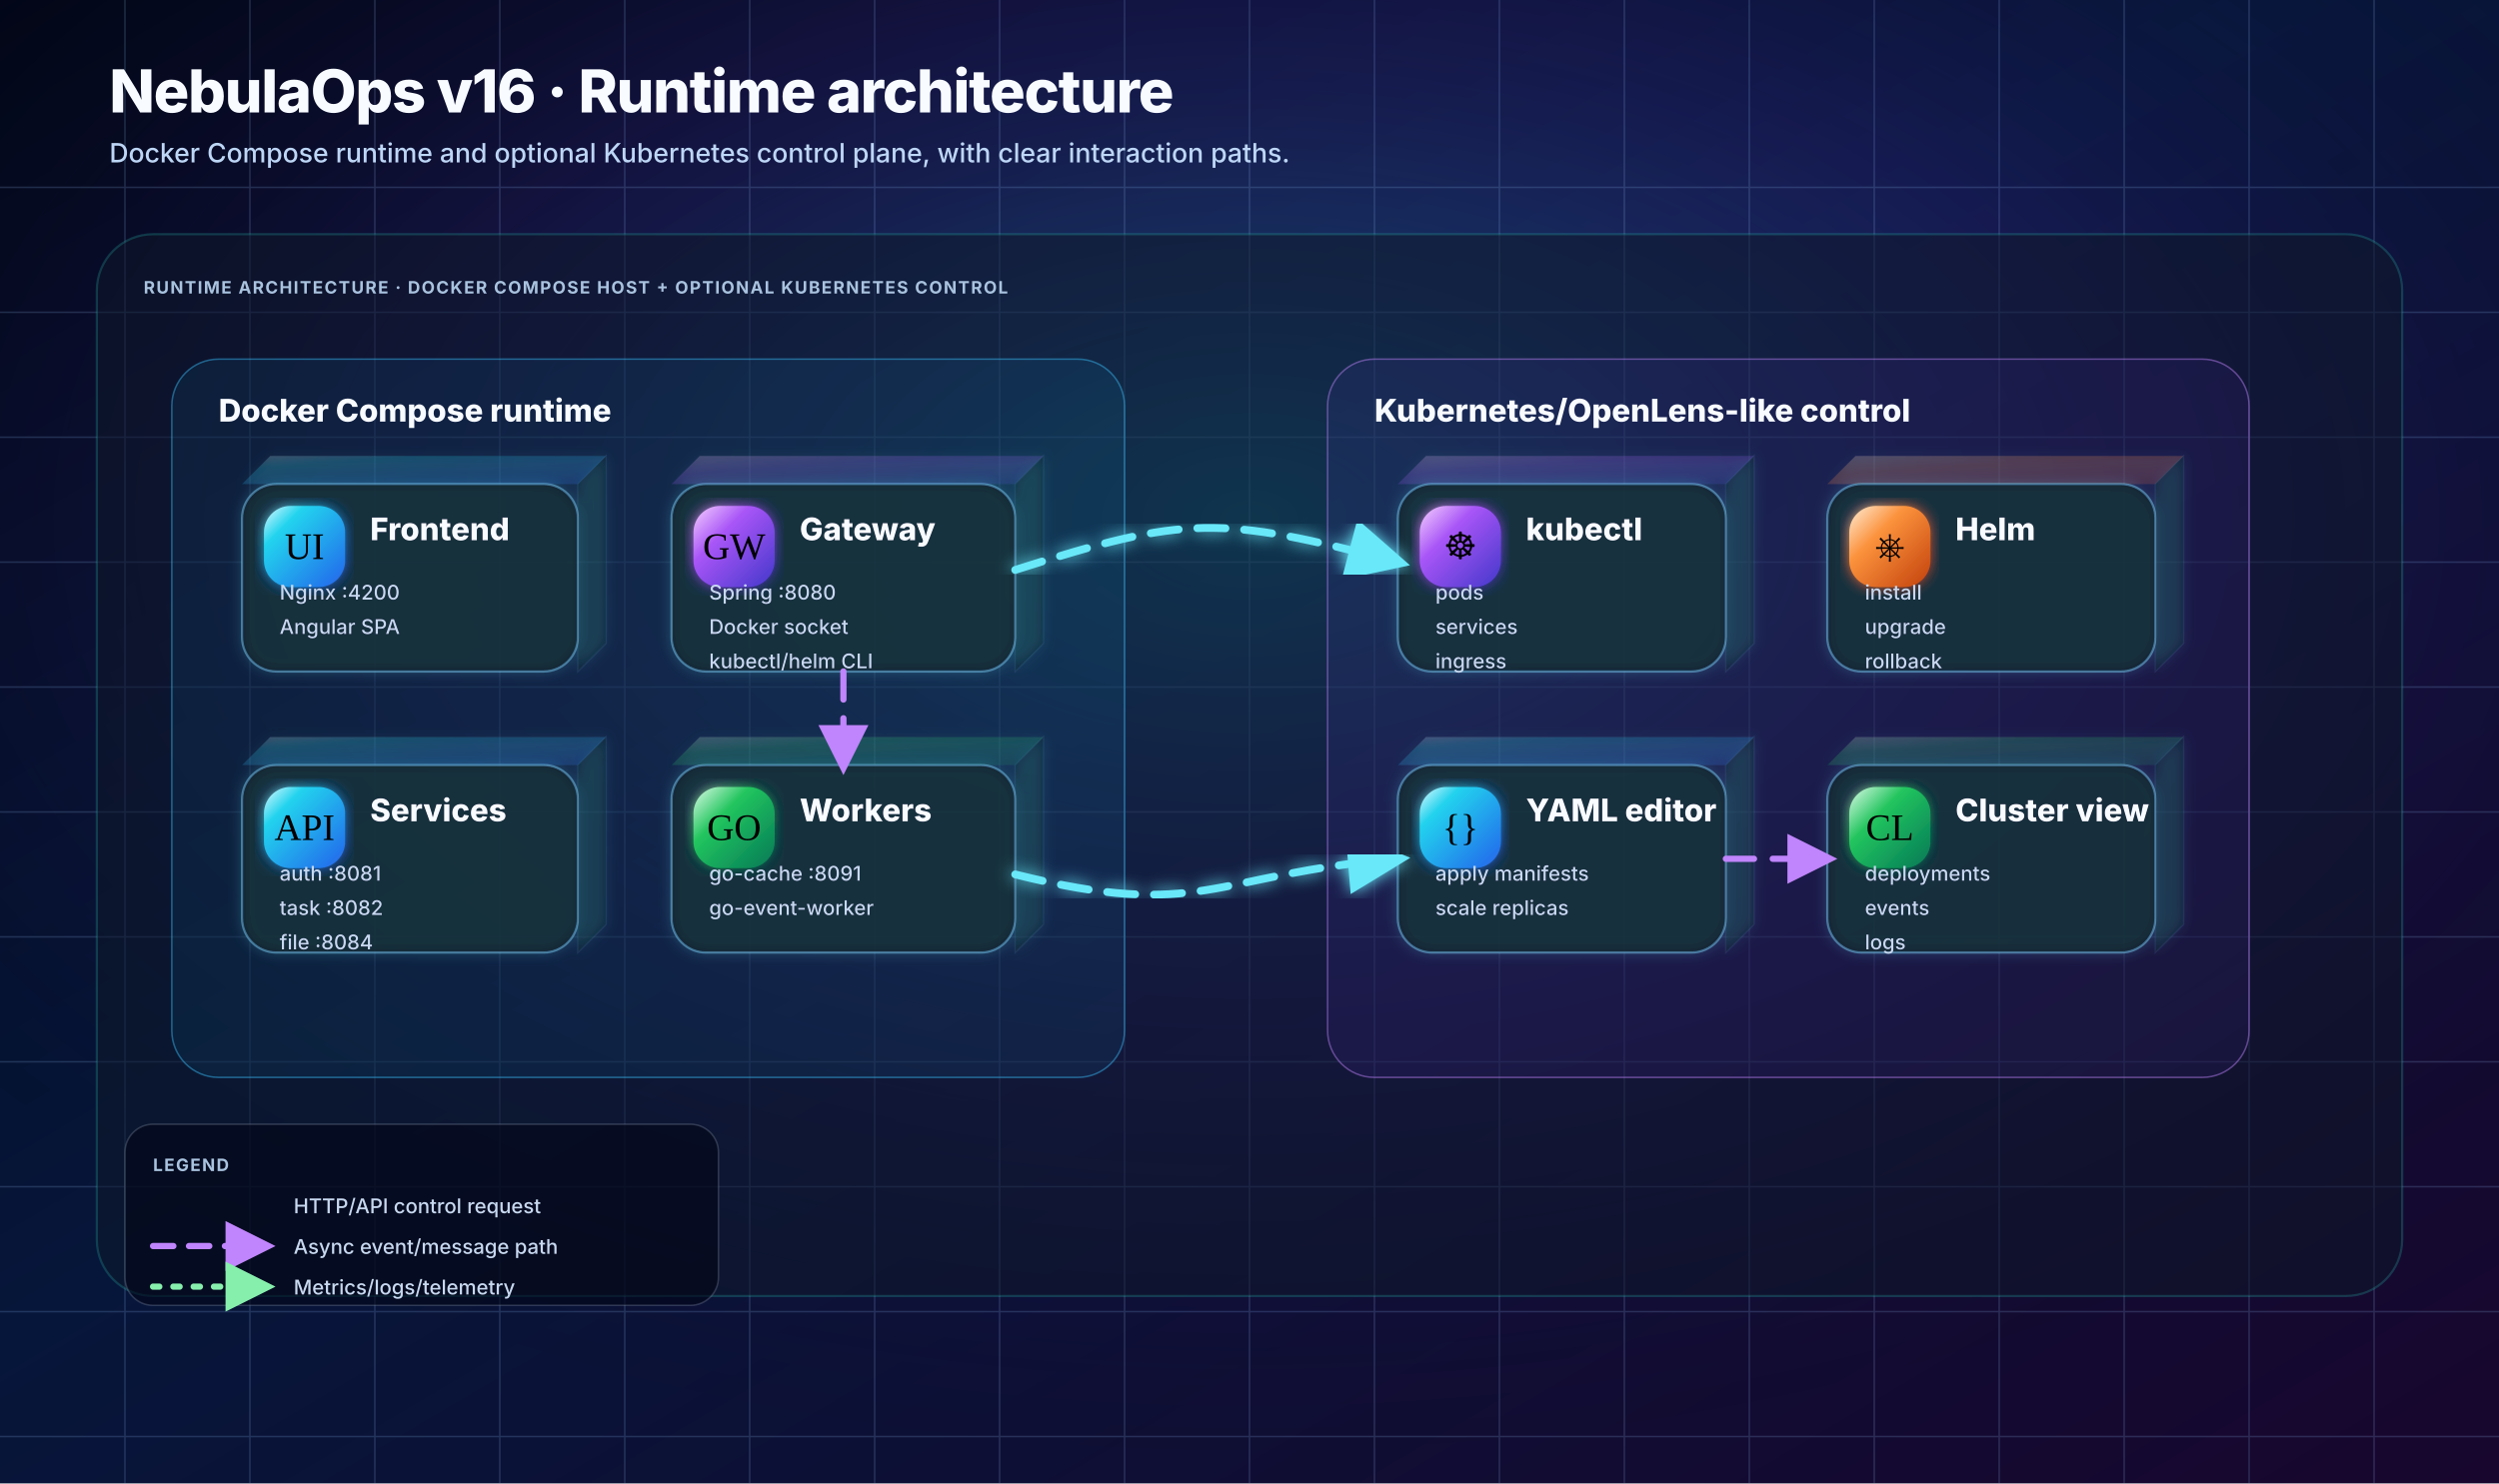
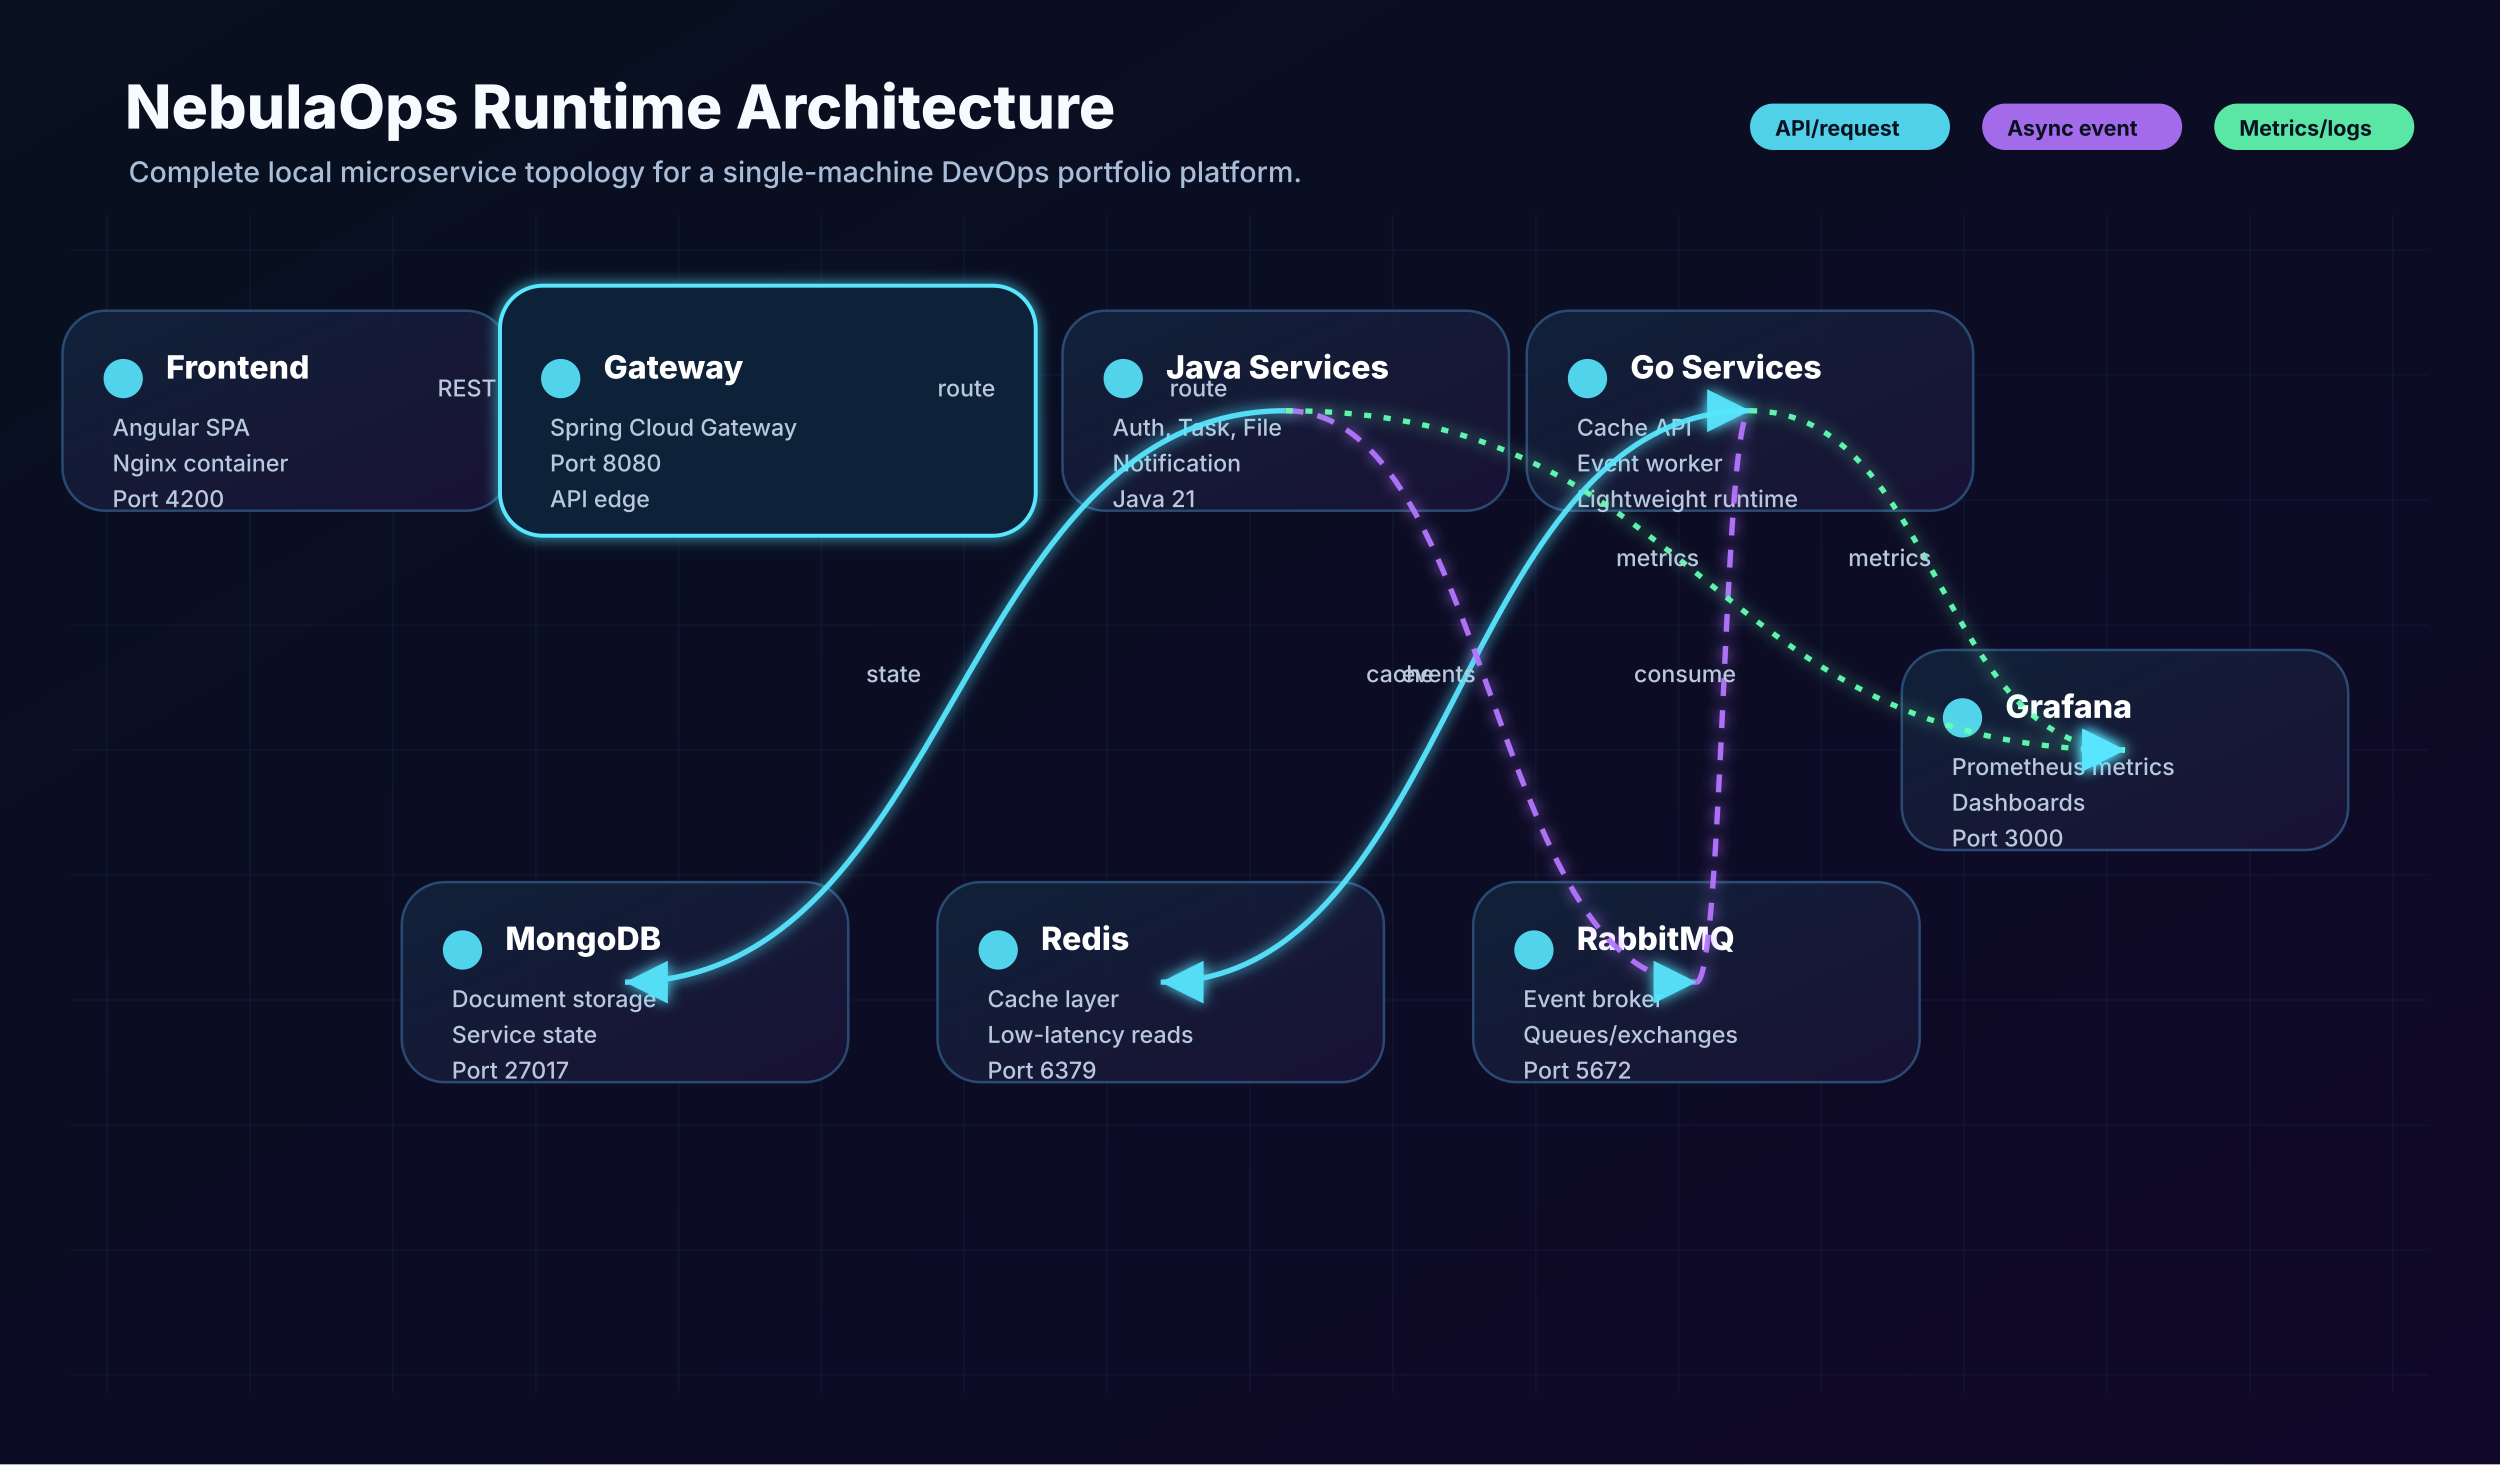
- <svg xmlns="http://www.w3.org/2000/svg" width="1600" height="950" viewBox="0 0 1600 950" role="img" aria-labelledby="title desc">
+ <svg xmlns="http://www.w3.org/2000/svg" viewBox="0 0 1400 820" role="img" aria-label="NebulaOps Runtime Architecture">
  <defs>
    <linearGradient id="bg" x1="0" y1="0" x2="1" y2="1">
-       <stop offset="0" stop-color="#020617" />
-       <stop offset=".45" stop-color="#06163a" />
-       <stop offset="1" stop-color="#18062e" />
+       <stop offset="0" stop-color="#07111f" />
+       <stop offset="1" stop-color="#110829" />
    </linearGradient>
-     <radialGradient id="halo" cx="50%" cy="35%" r="65%">
-       <stop offset="0" stop-color="#22d3ee" stop-opacity=".34" />
-       <stop offset=".55" stop-color="#7c3aed" stop-opacity=".12" />
-       <stop offset="1" stop-color="#000" stop-opacity="0" />
-     </radialGradient>
-     <linearGradient id="cyan" x1="0" y1="0" x2="1" y2="1">
-       <stop offset="0" stop-color="#e0faff" />
-       <stop offset=".25" stop-color="#22d3ee" />
-       <stop offset="1" stop-color="#2563eb" />
-     </linearGradient>
-     <linearGradient id="violet" x1="0" y1="0" x2="1" y2="1">
-       <stop offset="0" stop-color="#f5d0fe" />
-       <stop offset=".35" stop-color="#a855f7" />
-       <stop offset="1" stop-color="#4338ca" />
-     </linearGradient>
-     <linearGradient id="green" x1="0" y1="0" x2="1" y2="1">
-       <stop offset="0" stop-color="#dcfce7" />
-       <stop offset=".35" stop-color="#22c55e" />
-       <stop offset="1" stop-color="#047857" />
-     </linearGradient>
-     <linearGradient id="orange" x1="0" y1="0" x2="1" y2="1">
-       <stop offset="0" stop-color="#ffedd5" />
-       <stop offset=".35" stop-color="#fb923c" />
-       <stop offset="1" stop-color="#c2410c" />
-     </linearGradient>
-     <linearGradient id="red" x1="0" y1="0" x2="1" y2="1">
-       <stop offset="0" stop-color="#fee2e2" />
-       <stop offset=".35" stop-color="#f43f5e" />
-       <stop offset="1" stop-color="#991b1b" />
+     <linearGradient id="card" x1="0" y1="0" x2="1" y2="1">
+       <stop offset="0" stop-color="#11233a" stop-opacity=".92" />
+       <stop offset="1" stop-color="#1a1235" stop-opacity=".92" />
    </linearGradient>
    <filter id="glow">
-       <feGaussianBlur stdDeviation="5" result="b" />
+       <feGaussianBlur stdDeviation="4" result="b" />
      <feMerge>
        <feMergeNode in="b" />
        <feMergeNode in="SourceGraphic" />
      </feMerge>
    </filter>
-     <filter id="soft">
-       <feDropShadow dx="0" dy="22" stdDeviation="16" flood-color="#000" flood-opacity=".48" />
-       <feDropShadow dx="0" dy="0" stdDeviation="4" flood-color="#67e8f9" flood-opacity=".25" />
-     </filter>
-     <marker id="arrowC" viewBox="0 0 10 10" refX="8" refY="5" markerWidth="8" markerHeight="8" orient="auto-start-reverse">
-       <path d="M0,0 L10,5 L0,10 Z" fill="#67e8f9" />
-     </marker>
-     <marker id="arrowV" viewBox="0 0 10 10" refX="8" refY="5" markerWidth="8" markerHeight="8" orient="auto-start-reverse">
-       <path d="M0,0 L10,5 L0,10 Z" fill="#c084fc" />
-     </marker>
-     <marker id="arrowG" viewBox="0 0 10 10" refX="8" refY="5" markerWidth="8" markerHeight="8" orient="auto-start-reverse">
-       <path d="M0,0 L10,5 L0,10 Z" fill="#86efac" />
+     <marker id="arrow" markerWidth="12" markerHeight="12" refX="10" refY="6" orient="auto">
+       <path d="M2,2 L10,6 L2,10 Z" fill="#58e7ff" />
    </marker>
    <style>
-             .title{font:800 38px Inter,Arial,sans-serif;fill:#f8fbff;letter-spacing:-.02em} .sub{font:500 17px
-             Inter,Arial,sans-serif;fill:#bdd6f6}
-             .label{font:800 20px Inter,Arial,sans-serif;fill:#f8fbff} .small{font:500 13px
-             Inter,Arial,sans-serif;fill:#c7d8ef} .tiny{font:700 11px
-             Inter,Arial,sans-serif;fill:#a9c3df;text-transform:uppercase;letter-spacing:.08em}
-             .lane{fill:rgba(15,23,42,.52);stroke:#2dd4bf;stroke-opacity:.22;stroke-width:1.4} .node{filter:url(#soft)}
-             .flow{fill:none;stroke:#67e8f9;stroke-width:5;stroke-linecap:round;stroke-linejoin:round;marker-end:url(#arrowC);filter:url(#glow)}
-             .event{fill:none;stroke:#c084fc;stroke-width:4;stroke-dasharray:13
-             10;stroke-linecap:round;marker-end:url(#arrowV)}
-             .metric{fill:none;stroke:#86efac;stroke-width:4;stroke-dasharray:4
-             9;stroke-linecap:round;marker-end:url(#arrowG)}
-             .pulse{animation:pulse 2.8s ease-in-out infinite;transform-origin:center} .dash{stroke-dasharray:18
-             12;animation:dash 4s linear infinite} .float{animation:float 6s ease-in-out infinite}
-             @keyframes dash{to{stroke-dashoffset:-120}} @keyframes pulse{50%{opacity:.52;transform:scale(1.035)}}
-             @keyframes float{50%{transform:translateY(-10px)}}
-         </style>
+         .title{font:800 34px Inter,Segoe UI,Arial;fill:#f5fbff}.sub{font:500 16px Inter,Segoe UI,Arial;fill:#a9bdd8}.label{font:800 18px Inter,Segoe UI,Arial;fill:#fff}.small{font:500 13px Inter,Segoe UI,Arial;fill:#b8c8dd}.chip{font:700 12px Inter,Segoe UI,Arial;fill:#07111f}.panel{fill:url(#card);stroke:#294b73;stroke-width:1.4;rx:24}.core{fill:#0c2037;stroke:#58e7ff;stroke-width:2.2;filter:url(#glow)}.api{stroke:#58e7ff}.event{stroke:#b476ff;stroke-dasharray:10 8}.metric{stroke:#63ffb3;stroke-dasharray:4 7}.flow{fill:none;stroke-width:3;marker-end:url(#arrow);filter:url(#glow);opacity:.95}.pulse{animation:pulse 2.8s ease-in-out infinite}.dash{animation:dash 7s linear infinite}@keyframes pulse{0%,100%{opacity:.55}50%{opacity:1}}@keyframes dash{to{stroke-dashoffset:-160}}
+       </style>
  </defs>
-   <rect width="100%" height="100%" fill="url(#bg)" />
-   <rect width="100%" height="100%" fill="url(#halo)" />
-   <g opacity=".18">
-     <path d="M0 120 H1600" stroke="#93c5fd" stroke-width="1" />
-     <path d="M0 200 H1600" stroke="#93c5fd" stroke-width="1" />
-     <path d="M0 280 H1600" stroke="#93c5fd" stroke-width="1" />
-     <path d="M0 360 H1600" stroke="#93c5fd" stroke-width="1" />
-     <path d="M0 440 H1600" stroke="#93c5fd" stroke-width="1" />
-     <path d="M0 520 H1600" stroke="#93c5fd" stroke-width="1" />
-     <path d="M0 600 H1600" stroke="#93c5fd" stroke-width="1" />
-     <path d="M0 680 H1600" stroke="#93c5fd" stroke-width="1" />
-     <path d="M0 760 H1600" stroke="#93c5fd" stroke-width="1" />
-     <path d="M0 840 H1600" stroke="#93c5fd" stroke-width="1" />
-     <path d="M0 920 H1600" stroke="#93c5fd" stroke-width="1" />
-     <path d="M80 0 V950" stroke="#93c5fd" stroke-width="1" />
-     <path d="M160 0 V950" stroke="#93c5fd" stroke-width="1" />
-     <path d="M240 0 V950" stroke="#93c5fd" stroke-width="1" />
-     <path d="M320 0 V950" stroke="#93c5fd" stroke-width="1" />
-     <path d="M400 0 V950" stroke="#93c5fd" stroke-width="1" />
-     <path d="M480 0 V950" stroke="#93c5fd" stroke-width="1" />
-     <path d="M560 0 V950" stroke="#93c5fd" stroke-width="1" />
-     <path d="M640 0 V950" stroke="#93c5fd" stroke-width="1" />
-     <path d="M720 0 V950" stroke="#93c5fd" stroke-width="1" />
-     <path d="M800 0 V950" stroke="#93c5fd" stroke-width="1" />
-     <path d="M880 0 V950" stroke="#93c5fd" stroke-width="1" />
-     <path d="M960 0 V950" stroke="#93c5fd" stroke-width="1" />
-     <path d="M1040 0 V950" stroke="#93c5fd" stroke-width="1" />
-     <path d="M1120 0 V950" stroke="#93c5fd" stroke-width="1" />
-     <path d="M1200 0 V950" stroke="#93c5fd" stroke-width="1" />
-     <path d="M1280 0 V950" stroke="#93c5fd" stroke-width="1" />
-     <path d="M1360 0 V950" stroke="#93c5fd" stroke-width="1" />
-     <path d="M1440 0 V950" stroke="#93c5fd" stroke-width="1" />
-     <path d="M1520 0 V950" stroke="#93c5fd" stroke-width="1" />
+   <rect width="1400" height="820" fill="url(#bg)" />
+   <path d="M60 120 V780" stroke="#163150" stroke-opacity=".25" />
+   <path d="M140 120 V780" stroke="#163150" stroke-opacity=".25" />
+   <path d="M220 120 V780" stroke="#163150" stroke-opacity=".25" />
+   <path d="M300 120 V780" stroke="#163150" stroke-opacity=".25" />
+   <path d="M380 120 V780" stroke="#163150" stroke-opacity=".25" />
+   <path d="M460 120 V780" stroke="#163150" stroke-opacity=".25" />
+   <path d="M540 120 V780" stroke="#163150" stroke-opacity=".25" />
+   <path d="M620 120 V780" stroke="#163150" stroke-opacity=".25" />
+   <path d="M700 120 V780" stroke="#163150" stroke-opacity=".25" />
+   <path d="M780 120 V780" stroke="#163150" stroke-opacity=".25" />
+   <path d="M860 120 V780" stroke="#163150" stroke-opacity=".25" />
+   <path d="M940 120 V780" stroke="#163150" stroke-opacity=".25" />
+   <path d="M1020 120 V780" stroke="#163150" stroke-opacity=".25" />
+   <path d="M1100 120 V780" stroke="#163150" stroke-opacity=".25" />
+   <path d="M1180 120 V780" stroke="#163150" stroke-opacity=".25" />
+   <path d="M1260 120 V780" stroke="#163150" stroke-opacity=".25" />
+   <path d="M1340 120 V780" stroke="#163150" stroke-opacity=".25" />
+   <path d="M40 140 H1360" stroke="#163150" stroke-opacity=".22" />
+   <path d="M40 210 H1360" stroke="#163150" stroke-opacity=".22" />
+   <path d="M40 280 H1360" stroke="#163150" stroke-opacity=".22" />
+   <path d="M40 350 H1360" stroke="#163150" stroke-opacity=".22" />
+   <path d="M40 420 H1360" stroke="#163150" stroke-opacity=".22" />
+   <path d="M40 490 H1360" stroke="#163150" stroke-opacity=".22" />
+   <path d="M40 560 H1360" stroke="#163150" stroke-opacity=".22" />
+   <path d="M40 630 H1360" stroke="#163150" stroke-opacity=".22" />
+   <path d="M40 700 H1360" stroke="#163150" stroke-opacity=".22" />
+   <path d="M40 770 H1360" stroke="#163150" stroke-opacity=".22" />
+   <text x="70" y="72" class="title">NebulaOps Runtime Architecture</text>
+   <text x="72" y="102" class="sub">Complete local microservice topology for a single-machine DevOps portfolio
+         platform.
+     </text>
+   <g class="pulse">
+     <rect x="35.0" y="174.0" width="250" height="112" class="panel" rx="24" />
+     <circle cx="69.0" cy="212" r="11" fill="#58e7ff" opacity=".9" />
+     <text x="93.0" y="212" class="label">Frontend</text>
+     <text x="63.0" y="244" class="small">Angular SPA</text>
+     <text x="63.0" y="264" class="small">Nginx container</text>
+     <text x="63.0" y="284" class="small">Port 4200</text>
  </g>
-   <text x="70" y="72" class="title">NebulaOps v16 · Runtime architecture</text>
-   <text x="70" y="104" class="sub">Docker Compose runtime and optional Kubernetes control plane, with clear
-         interaction paths.
-     </text>
-   <rect x="62" y="150" width="1476" height="680" rx="36" class="lane" />
-   <text x="92" y="188" class="tiny">RUNTIME ARCHITECTURE · DOCKER COMPOSE HOST + OPTIONAL KUBERNETES CONTROL</text>
-   <rect x="110" y="230" width="610" height="460" rx="30" fill="rgba(14,165,233,.08)" stroke="#38bdf8" stroke-opacity=".45" />
-   <text x="140" y="270" class="label">Docker Compose runtime</text>
-   <g class="node float">
-     <path d="M173,292 H388 L370,310 H155 Z" fill="url(#cyan)" opacity=".22" />
-     <path d="M370,310 L388,292 V412 L370,430 Z" fill="#020617" opacity=".45" stroke="#7dd3fc" stroke-opacity=".22" />
-     <rect x="155" y="310" width="215" height="120" rx="22" fill="rgba(8,13,35,.86)" stroke="#7dd3fc" stroke-opacity=".48" stroke-width="1.5" />
-     <rect x="169" y="324" width="52" height="52" rx="17" fill="url(#cyan)" filter="url(#glow)" />
-     <text x="195" y="358" text-anchor="middle" font-size="24">UI</text>
-     <text x="237" y="346" class="label">Frontend</text>
-     <text x="179" y="384" class="small">Nginx :4200</text>
-     <text x="179" y="406" class="small">Angular SPA</text>
+   <g class="pulse">
+     <rect x="280.0" y="160.0" width="300" height="140" class="core" rx="24" />
+     <circle cx="314.0" cy="212" r="11" fill="#58e7ff" opacity=".9" />
+     <text x="338.0" y="212" class="label">Gateway</text>
+     <text x="308.0" y="244" class="small">Spring Cloud Gateway</text>
+     <text x="308.0" y="264" class="small">Port 8080</text>
+     <text x="308.0" y="284" class="small">API edge</text>
  </g>
-   <g class="node float">
-     <path d="M448,292 H668 L650,310 H430 Z" fill="url(#violet)" opacity=".22" />
-     <path d="M650,310 L668,292 V412 L650,430 Z" fill="#020617" opacity=".45" stroke="#7dd3fc" stroke-opacity=".22" />
-     <rect x="430" y="310" width="220" height="120" rx="22" fill="rgba(8,13,35,.86)" stroke="#7dd3fc" stroke-opacity=".48" stroke-width="1.5" />
-     <rect x="444" y="324" width="52" height="52" rx="17" fill="url(#violet)" filter="url(#glow)" />
-     <text x="470" y="358" text-anchor="middle" font-size="24">GW</text>
-     <text x="512" y="346" class="label">Gateway</text>
-     <text x="454" y="384" class="small">Spring :8080</text>
-     <text x="454" y="406" class="small">Docker socket</text>
-     <text x="454" y="428" class="small">kubectl/helm CLI</text>
+   <g class="pulse">
+     <rect x="595.0" y="174.0" width="250" height="112" class="panel" rx="24" />
+     <circle cx="629.0" cy="212" r="11" fill="#58e7ff" opacity=".9" />
+     <text x="653.0" y="212" class="label">Java Services</text>
+     <text x="623.0" y="244" class="small">Auth, Task, File</text>
+     <text x="623.0" y="264" class="small">Notification</text>
+     <text x="623.0" y="284" class="small">Java 21</text>
  </g>
-   <g class="node float">
-     <path d="M173,472 H388 L370,490 H155 Z" fill="url(#cyan)" opacity=".22" />
-     <path d="M370,490 L388,472 V592 L370,610 Z" fill="#020617" opacity=".45" stroke="#7dd3fc" stroke-opacity=".22" />
-     <rect x="155" y="490" width="215" height="120" rx="22" fill="rgba(8,13,35,.86)" stroke="#7dd3fc" stroke-opacity=".48" stroke-width="1.5" />
-     <rect x="169" y="504" width="52" height="52" rx="17" fill="url(#cyan)" filter="url(#glow)" />
-     <text x="195" y="538" text-anchor="middle" font-size="24">API</text>
-     <text x="237" y="526" class="label">Services</text>
-     <text x="179" y="564" class="small">auth :8081</text>
-     <text x="179" y="586" class="small">task :8082</text>
-     <text x="179" y="608" class="small">file :8084</text>
+   <g class="pulse">
+     <rect x="855.0" y="174.0" width="250" height="112" class="panel" rx="24" />
+     <circle cx="889.0" cy="212" r="11" fill="#58e7ff" opacity=".9" />
+     <text x="913.0" y="212" class="label">Go Services</text>
+     <text x="883.0" y="244" class="small">Cache API</text>
+     <text x="883.0" y="264" class="small">Event worker</text>
+     <text x="883.0" y="284" class="small">Lightweight runtime</text>
  </g>
-   <g class="node float">
-     <path d="M448,472 H668 L650,490 H430 Z" fill="url(#green)" opacity=".22" />
-     <path d="M650,490 L668,472 V592 L650,610 Z" fill="#020617" opacity=".45" stroke="#7dd3fc" stroke-opacity=".22" />
-     <rect x="430" y="490" width="220" height="120" rx="22" fill="rgba(8,13,35,.86)" stroke="#7dd3fc" stroke-opacity=".48" stroke-width="1.5" />
-     <rect x="444" y="504" width="52" height="52" rx="17" fill="url(#green)" filter="url(#glow)" />
-     <text x="470" y="538" text-anchor="middle" font-size="24">GO</text>
-     <text x="512" y="526" class="label">Workers</text>
-     <text x="454" y="564" class="small">go-cache :8091</text>
-     <text x="454" y="586" class="small">go-event-worker</text>
+   <g class="pulse">
+     <rect x="225.0" y="494.0" width="250" height="112" class="panel" rx="24" />
+     <circle cx="259.0" cy="532" r="11" fill="#58e7ff" opacity=".9" />
+     <text x="283.0" y="532" class="label">MongoDB</text>
+     <text x="253.0" y="564" class="small">Document storage</text>
+     <text x="253.0" y="584" class="small">Service state</text>
+     <text x="253.0" y="604" class="small">Port 27017</text>
  </g>
-   <rect x="850" y="230" width="590" height="460" rx="30" fill="rgba(124,58,237,.08)" stroke="#c084fc" stroke-opacity=".45" />
-   <text x="880" y="270" class="label">Kubernetes/OpenLens-like control</text>
-   <g class="node float">
-     <path d="M913,292 H1123 L1105,310 H895 Z" fill="url(#violet)" opacity=".22" />
-     <path d="M1105,310 L1123,292 V412 L1105,430 Z" fill="#020617" opacity=".45" stroke="#7dd3fc" stroke-opacity=".22" />
-     <rect x="895" y="310" width="210" height="120" rx="22" fill="rgba(8,13,35,.86)" stroke="#7dd3fc" stroke-opacity=".48" stroke-width="1.5" />
-     <rect x="909" y="324" width="52" height="52" rx="17" fill="url(#violet)" filter="url(#glow)" />
-     <text x="935" y="358" text-anchor="middle" font-size="24">☸</text>
-     <text x="977" y="346" class="label">kubectl</text>
-     <text x="919" y="384" class="small">pods</text>
-     <text x="919" y="406" class="small">services</text>
-     <text x="919" y="428" class="small">ingress</text>
+   <g class="pulse">
+     <rect x="525.0" y="494.0" width="250" height="112" class="panel" rx="24" />
+     <circle cx="559.0" cy="532" r="11" fill="#58e7ff" opacity=".9" />
+     <text x="583.0" y="532" class="label">Redis</text>
+     <text x="553.0" y="564" class="small">Cache layer</text>
+     <text x="553.0" y="584" class="small">Low-latency reads</text>
+     <text x="553.0" y="604" class="small">Port 6379</text>
  </g>
-   <g class="node float">
-     <path d="M1188,292 H1398 L1380,310 H1170 Z" fill="url(#orange)" opacity=".22" />
-     <path d="M1380,310 L1398,292 V412 L1380,430 Z" fill="#020617" opacity=".45" stroke="#7dd3fc" stroke-opacity=".22" />
-     <rect x="1170" y="310" width="210" height="120" rx="22" fill="rgba(8,13,35,.86)" stroke="#7dd3fc" stroke-opacity=".48" stroke-width="1.5" />
-     <rect x="1184" y="324" width="52" height="52" rx="17" fill="url(#orange)" filter="url(#glow)" />
-     <text x="1210" y="358" text-anchor="middle" font-size="24">⎈</text>
-     <text x="1252" y="346" class="label">Helm</text>
-     <text x="1194" y="384" class="small">install</text>
-     <text x="1194" y="406" class="small">upgrade</text>
-     <text x="1194" y="428" class="small">rollback</text>
+   <g class="pulse">
+     <rect x="825.0" y="494.0" width="250" height="112" class="panel" rx="24" />
+     <circle cx="859.0" cy="532" r="11" fill="#58e7ff" opacity=".9" />
+     <text x="883.0" y="532" class="label">RabbitMQ</text>
+     <text x="853.0" y="564" class="small">Event broker</text>
+     <text x="853.0" y="584" class="small">Queues/exchanges</text>
+     <text x="853.0" y="604" class="small">Port 5672</text>
  </g>
-   <g class="node float">
-     <path d="M913,472 H1123 L1105,490 H895 Z" fill="url(#cyan)" opacity=".22" />
-     <path d="M1105,490 L1123,472 V592 L1105,610 Z" fill="#020617" opacity=".45" stroke="#7dd3fc" stroke-opacity=".22" />
-     <rect x="895" y="490" width="210" height="120" rx="22" fill="rgba(8,13,35,.86)" stroke="#7dd3fc" stroke-opacity=".48" stroke-width="1.5" />
-     <rect x="909" y="504" width="52" height="52" rx="17" fill="url(#cyan)" filter="url(#glow)" />
-     <text x="935" y="538" text-anchor="middle" font-size="24">{}</text>
-     <text x="977" y="526" class="label">YAML editor</text>
-     <text x="919" y="564" class="small">apply manifests</text>
-     <text x="919" y="586" class="small">scale replicas</text>
+   <g class="pulse">
+     <rect x="1065.0" y="364.0" width="250" height="112" class="panel" rx="24" />
+     <circle cx="1099.0" cy="402" r="11" fill="#58e7ff" opacity=".9" />
+     <text x="1123.0" y="402" class="label">Grafana</text>
+     <text x="1093.0" y="434" class="small">Prometheus metrics</text>
+     <text x="1093.0" y="454" class="small">Dashboards</text>
+     <text x="1093.0" y="474" class="small">Port 3000</text>
  </g>
-   <g class="node float">
-     <path d="M1188,472 H1398 L1380,490 H1170 Z" fill="url(#green)" opacity=".22" />
-     <path d="M1380,490 L1398,472 V592 L1380,610 Z" fill="#020617" opacity=".45" stroke="#7dd3fc" stroke-opacity=".22" />
-     <rect x="1170" y="490" width="210" height="120" rx="22" fill="rgba(8,13,35,.86)" stroke="#7dd3fc" stroke-opacity=".48" stroke-width="1.5" />
-     <rect x="1184" y="504" width="52" height="52" rx="17" fill="url(#green)" filter="url(#glow)" />
-     <text x="1210" y="538" text-anchor="middle" font-size="24">CL</text>
-     <text x="1252" y="526" class="label">Cluster view</text>
-     <text x="1194" y="564" class="small">deployments</text>
-     <text x="1194" y="586" class="small">events</text>
-     <text x="1194" y="608" class="small">logs</text>
-   </g>
-   <path d="M370 365 H430" class="flow dash" />
-   <path d="M650 365 C760 330 780 330 895 360" class="flow dash" />
-   <path d="M650 560 C770 590 775 560 895 550" class="flow dash" />
-   <path d="M1105 360 H1170" class="flow dash" />
-   <path d="M1105 550 H1170" class="event dash" />
-   <path d="M265 430 V490" class="flow dash" />
-   <path d="M540 430 V490" class="event dash" />
-   <g>
-     <rect x="80" y="720" width="380" height="116" rx="18" fill="rgba(2,6,23,.62)" stroke="#94a3b8" stroke-opacity=".28" />
-     <text x="98" y="750" class="tiny">LEGEND</text>
-     <path d="M98 772 H170" class="flow" />
-     <text x="188" y="777" class="small">HTTP/API control request</text>
-     <path d="M98 798 H170" class="event" />
-     <text x="188" y="803" class="small">Async event/message path</text>
-     <path d="M98 824 H170" class="metric" />
-     <text x="188" y="829" class="small">Metrics/logs/telemetry</text>
-   </g>
+   <path class="flow dash api" d="M160 230 C 295.0 230, 295.0 230, 430 230" />
+   <text x="245.0" y="222.0" class="small">REST</text>
+   <path class="flow dash api" d="M430 230 C 575.0 230, 575.0 230, 720 230" />
+   <text x="525.0" y="222.0" class="small">route</text>
+   <path class="flow dash api" d="M430 230 C 705.0 230, 705.0 230, 980 230" />
+   <text x="655.0" y="222.0" class="small">route</text>
+   <path class="flow dash api" d="M720 230 C 535.0 230, 535.0 550, 350 550" />
+   <text x="485.0" y="382.0" class="small">state</text>
+   <path class="flow dash api" d="M980 230 C 815.0 230, 815.0 550, 650 550" />
+   <text x="765.0" y="382.0" class="small">cache</text>
+   <path class="flow dash event" d="M720 230 C 835.0 230, 835.0 550, 950 550" />
+   <text x="785.0" y="382.0" class="small">events</text>
+   <path class="flow dash event" d="M950 550 C 965.0 550, 965.0 230, 980 230" />
+   <text x="915.0" y="382.0" class="small">consume</text>
+   <path class="flow dash metric" d="M720 230 C 955.0 230, 955.0 420, 1190 420" />
+   <text x="905.0" y="317.0" class="small">metrics</text>
+   <path class="flow dash metric" d="M980 230 C 1085.0 230, 1085.0 420, 1190 420" />
+   <text x="1035.0" y="317.0" class="small">metrics</text>
+   <rect x="980" y="58" width="112" height="26" rx="13" fill="#58e7ff" opacity=".9" />
+   <text x="994" y="76" class="chip">API/request</text>
+   <rect x="1110" y="58" width="112" height="26" rx="13" fill="#b476ff" opacity=".9" />
+   <text x="1124" y="76" class="chip">Async event</text>
+   <rect x="1240" y="58" width="112" height="26" rx="13" fill="#63ffb3" opacity=".9" />
+   <text x="1254" y="76" class="chip">Metrics/logs</text>
</svg>
